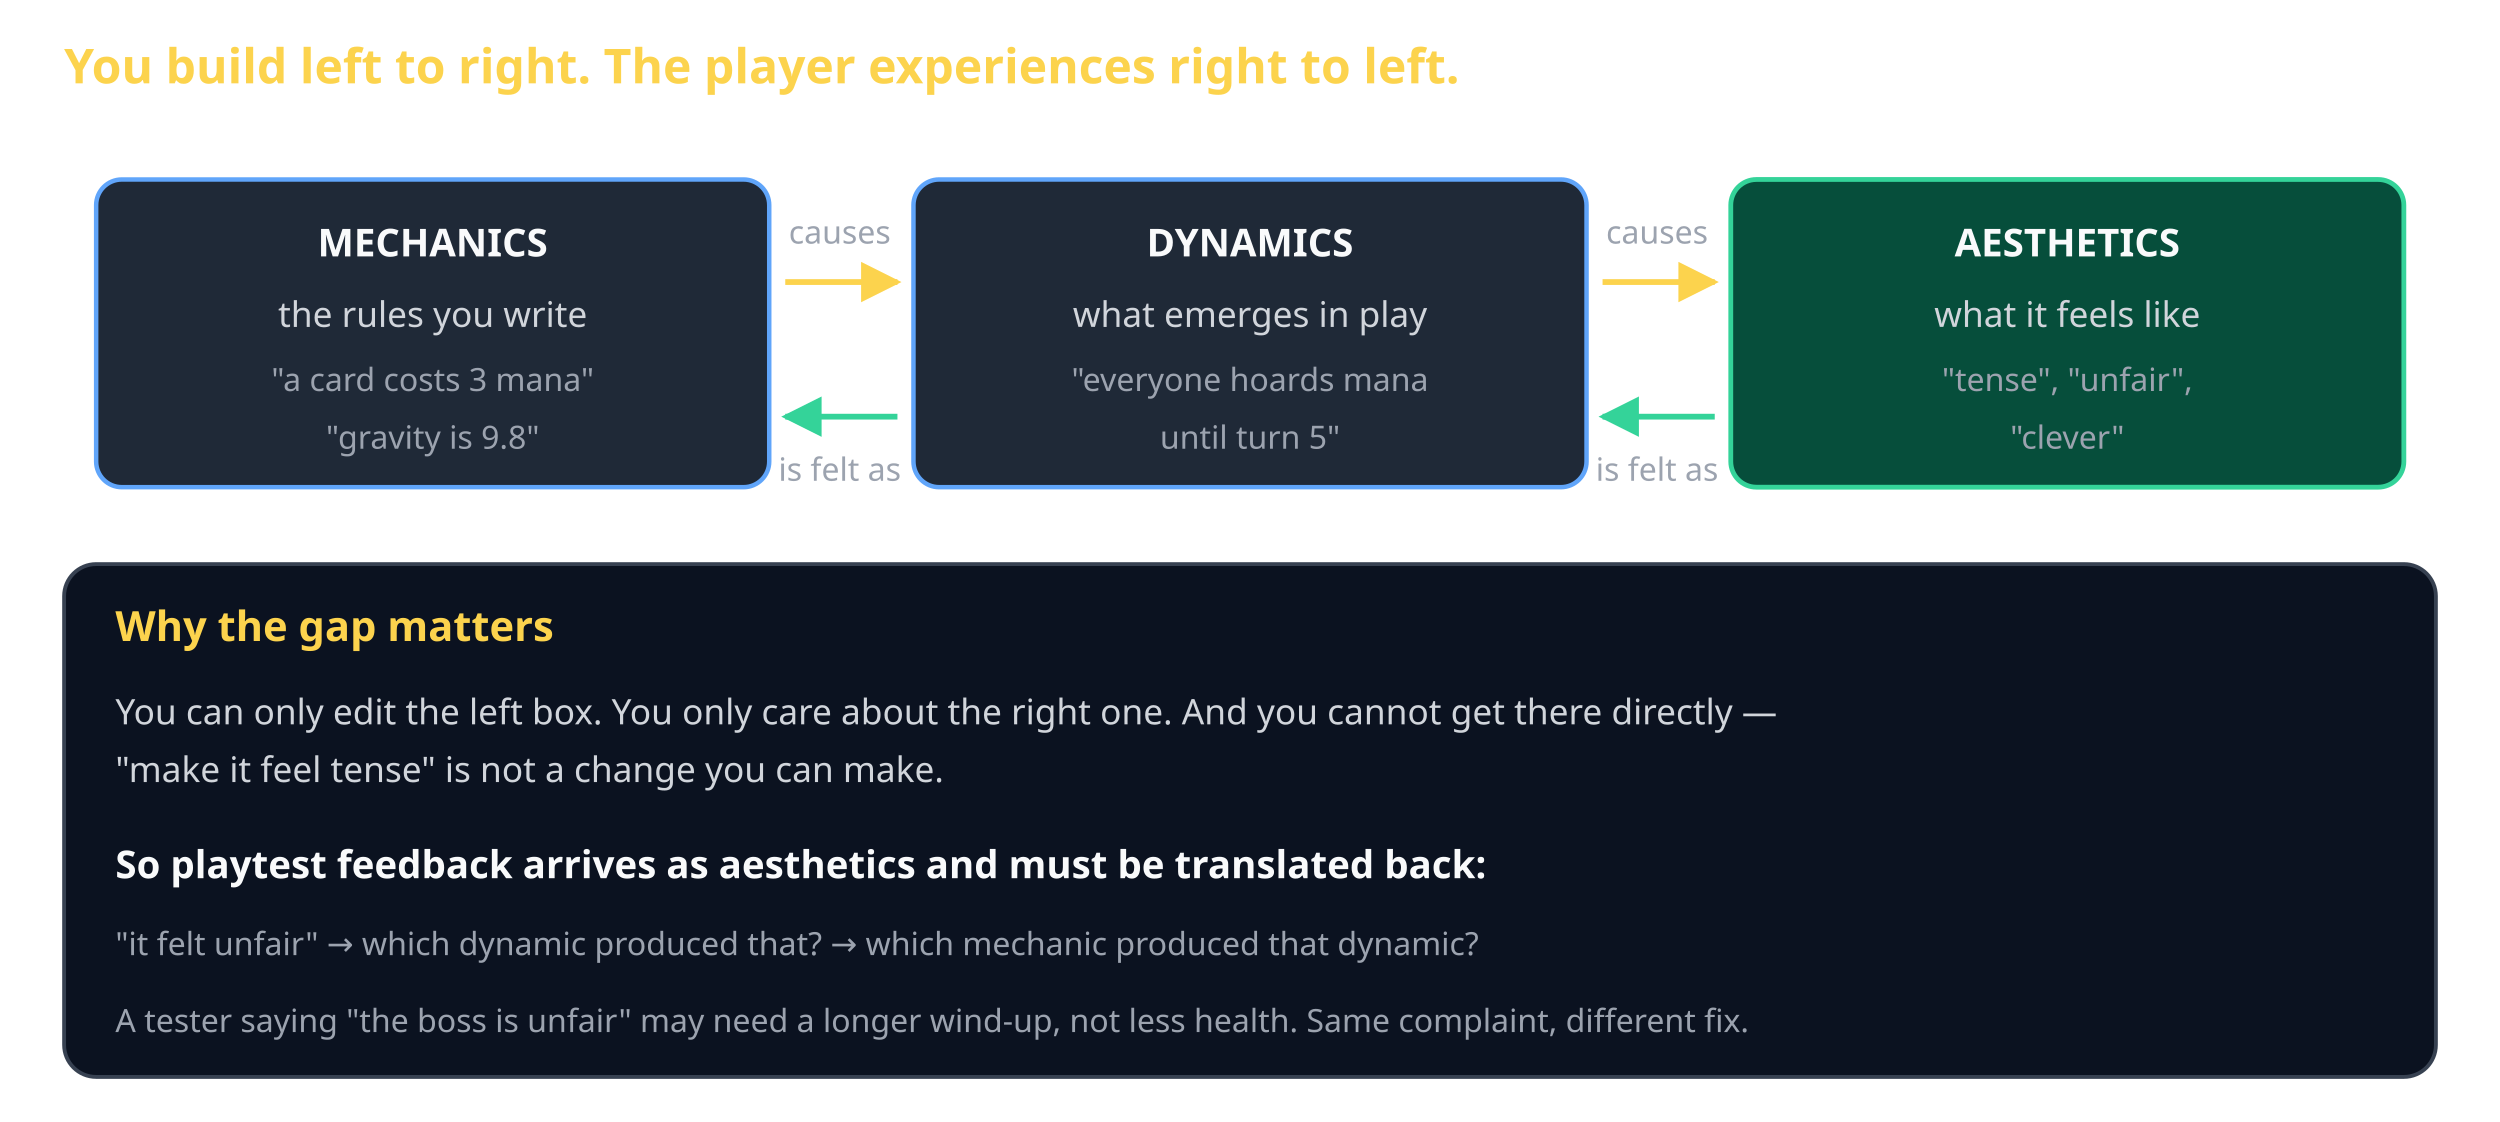
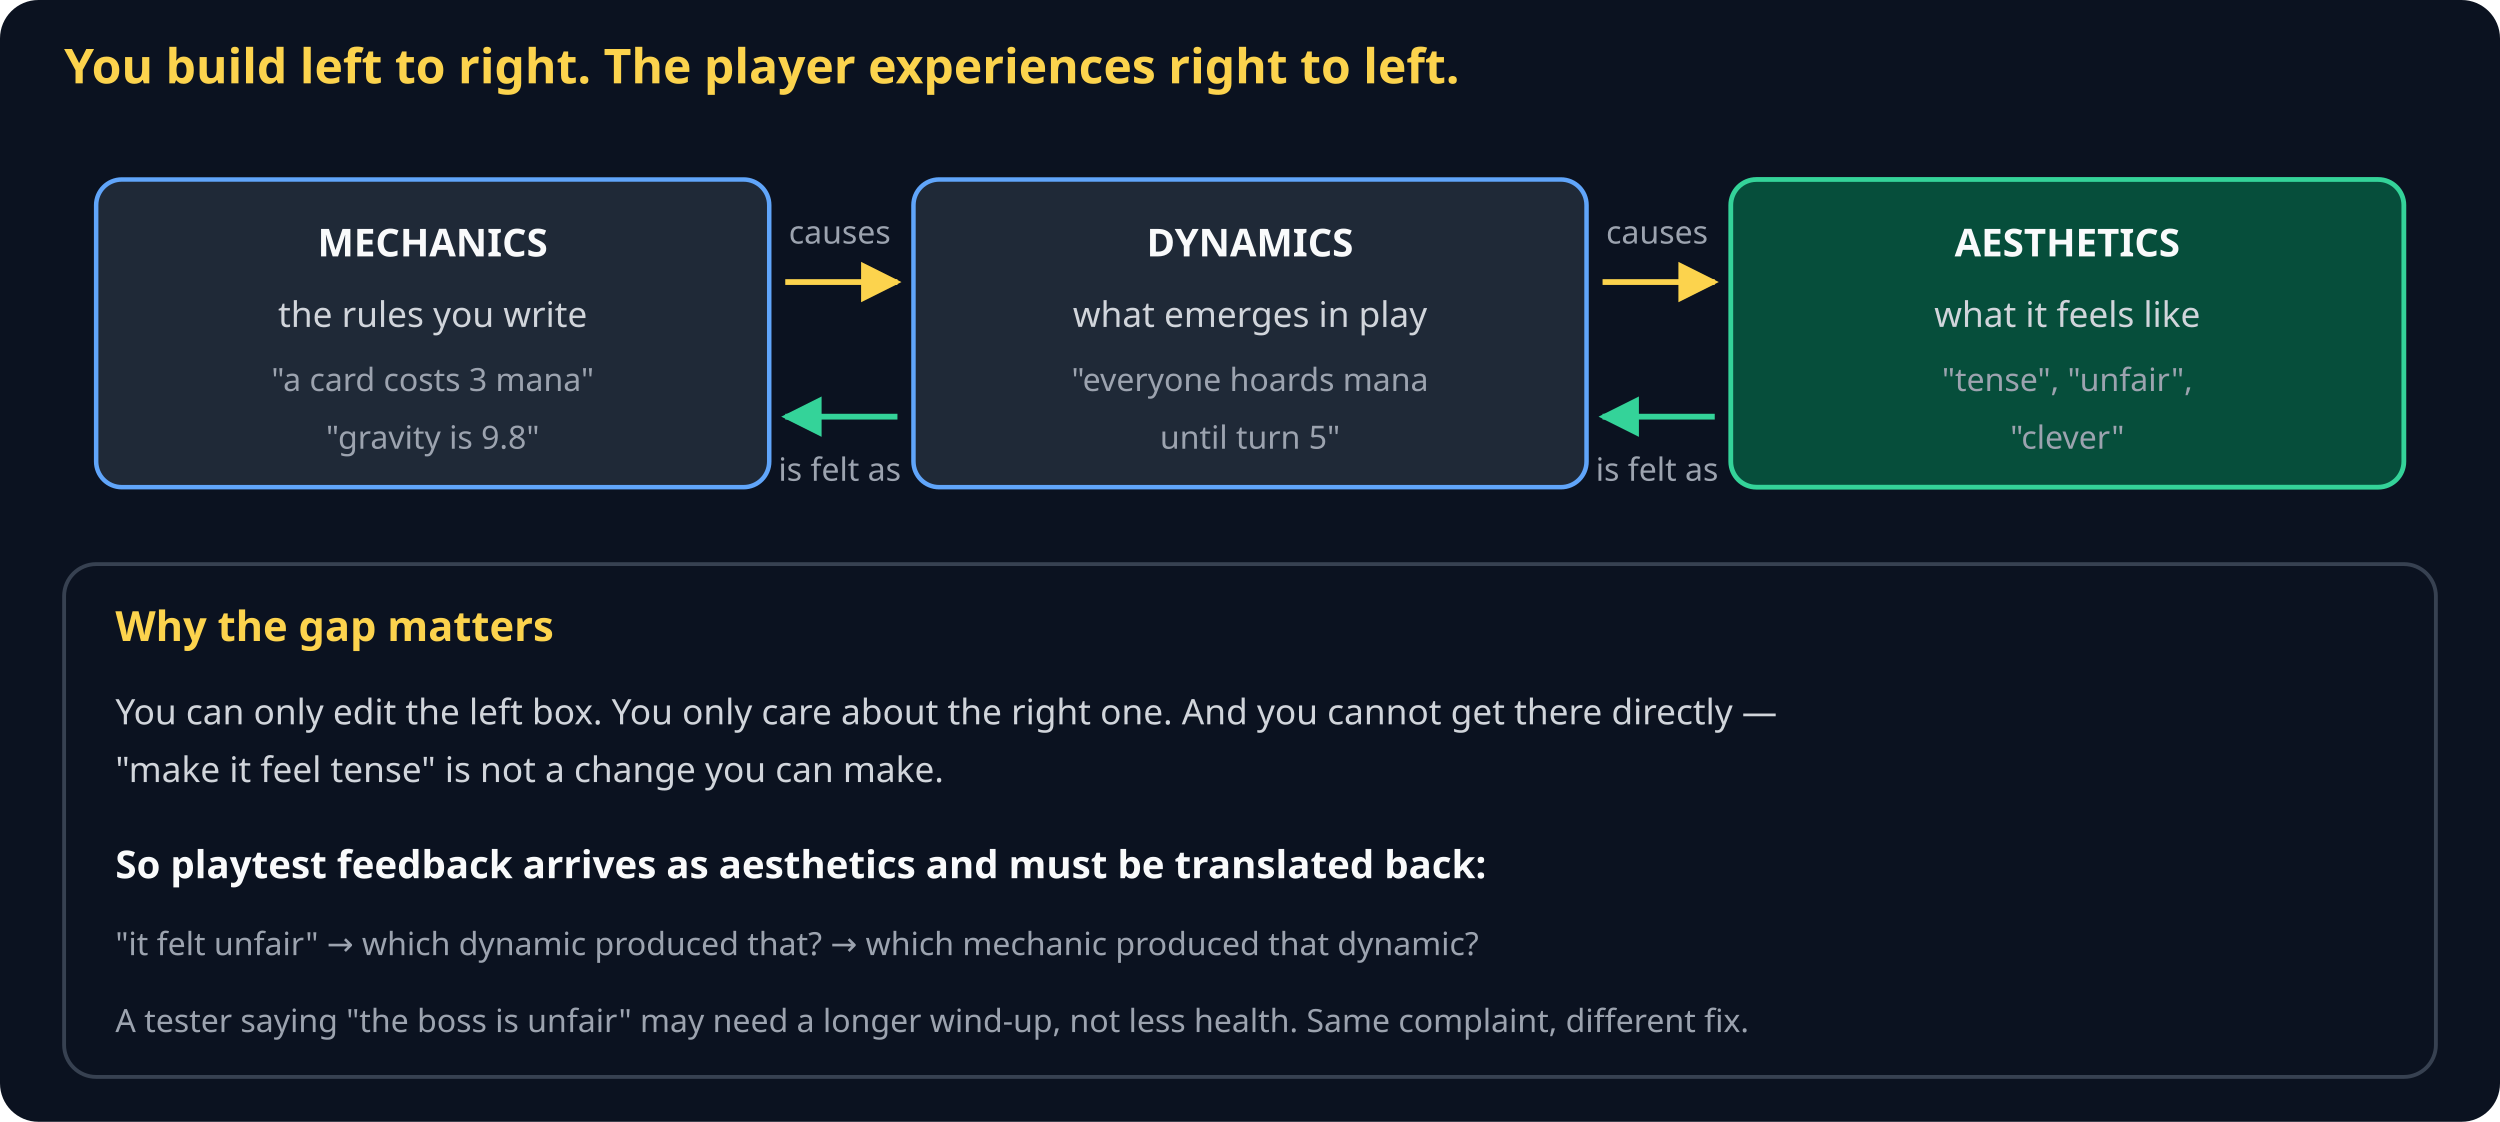
<svg xmlns="http://www.w3.org/2000/svg" viewBox="0 0 780 350" font-family="ui-sans-serif, system-ui, sans-serif" font-size="13">
  <style>
    .panel { fill: #0b1220; stroke: #374151; stroke-width: 1.2; rx: 10; ry: 10; }
    .node  { fill: #1f2937; stroke: #60a5fa; stroke-width: 1.4; rx: 8; ry: 8; }
    .good  { fill: #064e3b; stroke: #34d399; stroke-width: 1.5; rx: 8; ry: 8; }
    .h     { fill: #fcd34d; font-weight: 700; }
    .label { fill: #f9fafb; font-weight: 700; font-size: 12px; }
    .body  { fill: #d1d5db; font-size: 11px; }
    .mute  { fill: #9ca3af; font-size: 10px; }
    .arrow { stroke: #fcd34d; stroke-width: 1.8; fill: none; marker-end: url(#tri); }
    .arrow2 { stroke: #34d399; stroke-width: 1.8; fill: none; marker-end: url(#tri2); }
  </style>
  <defs>
    <marker id="tri" viewBox="0 0 10 10" refX="9" refY="5" markerWidth="7" markerHeight="7" orient="auto">
      <path d="M0,0 L10,5 L0,10 z" fill="#fcd34d" />
    </marker>
    <marker id="tri2" viewBox="0 0 10 10" refX="9" refY="5" markerWidth="7" markerHeight="7" orient="auto">
      <path d="M0,0 L10,5 L0,10 z" fill="#34d399" />
    </marker>
  </defs>
+   <rect class="bg" x="0" y="0" width="780" height="350" fill="#0b1220" rx="12" ry="12" />
  <text x="20" y="26" class="h" font-size="15">You build left to right. The player experiences right to left.</text>
  <rect class="node" x="30" y="56" width="210" height="96" />
  <text x="135" y="80" text-anchor="middle" class="label">MECHANICS</text>
  <text x="135" y="102" text-anchor="middle" class="body">the rules you write</text>
  <text x="135" y="122" text-anchor="middle" class="mute">"a card costs 3 mana"</text>
  <text x="135" y="140" text-anchor="middle" class="mute">"gravity is 9.8"</text>
  <rect class="node" x="285" y="56" width="210" height="96" />
  <text x="390" y="80" text-anchor="middle" class="label">DYNAMICS</text>
  <text x="390" y="102" text-anchor="middle" class="body">what emerges in play</text>
  <text x="390" y="122" text-anchor="middle" class="mute">"everyone hoards mana</text>
  <text x="390" y="140" text-anchor="middle" class="mute">until turn 5"</text>
  <rect class="good" x="540" y="56" width="210" height="96" />
  <text x="645" y="80" text-anchor="middle" class="label">AESTHETICS</text>
  <text x="645" y="102" text-anchor="middle" class="body">what it feels like</text>
  <text x="645" y="122" text-anchor="middle" class="mute">"tense", "unfair",</text>
  <text x="645" y="140" text-anchor="middle" class="mute">"clever"</text>
  <path d="M 245 88 L 280 88" class="arrow" />
  <path d="M 500 88 L 535 88" class="arrow" />
  <text x="262" y="76" text-anchor="middle" class="mute">causes</text>
  <text x="517" y="76" text-anchor="middle" class="mute">causes</text>
  <path d="M 535 130 L 500 130" class="arrow2" />
  <path d="M 280 130 L 245 130" class="arrow2" />
  <text x="517" y="150" text-anchor="middle" class="mute">is felt as</text>
  <text x="262" y="150" text-anchor="middle" class="mute">is felt as</text>
  <rect class="panel" x="20" y="176" width="740" height="160" />
  <text x="36" y="200" class="h">Why the gap matters</text>
  <text x="36" y="226" class="body">You can only edit the left box. You only care about the right one. And you cannot get there directly —</text>
  <text x="36" y="244" class="body">"make it feel tense" is not a change you can make.</text>
  <text x="36" y="274" class="label">So playtest feedback arrives as aesthetics and must be translated back:</text>
  <text x="36" y="298" class="mute">"it felt unfair"  →  which dynamic produced that?  →  which mechanic produced that dynamic?</text>
  <text x="36" y="322" class="mute">A tester saying "the boss is unfair" may need a longer wind-up, not less health. Same complaint, different fix.</text>
</svg>
